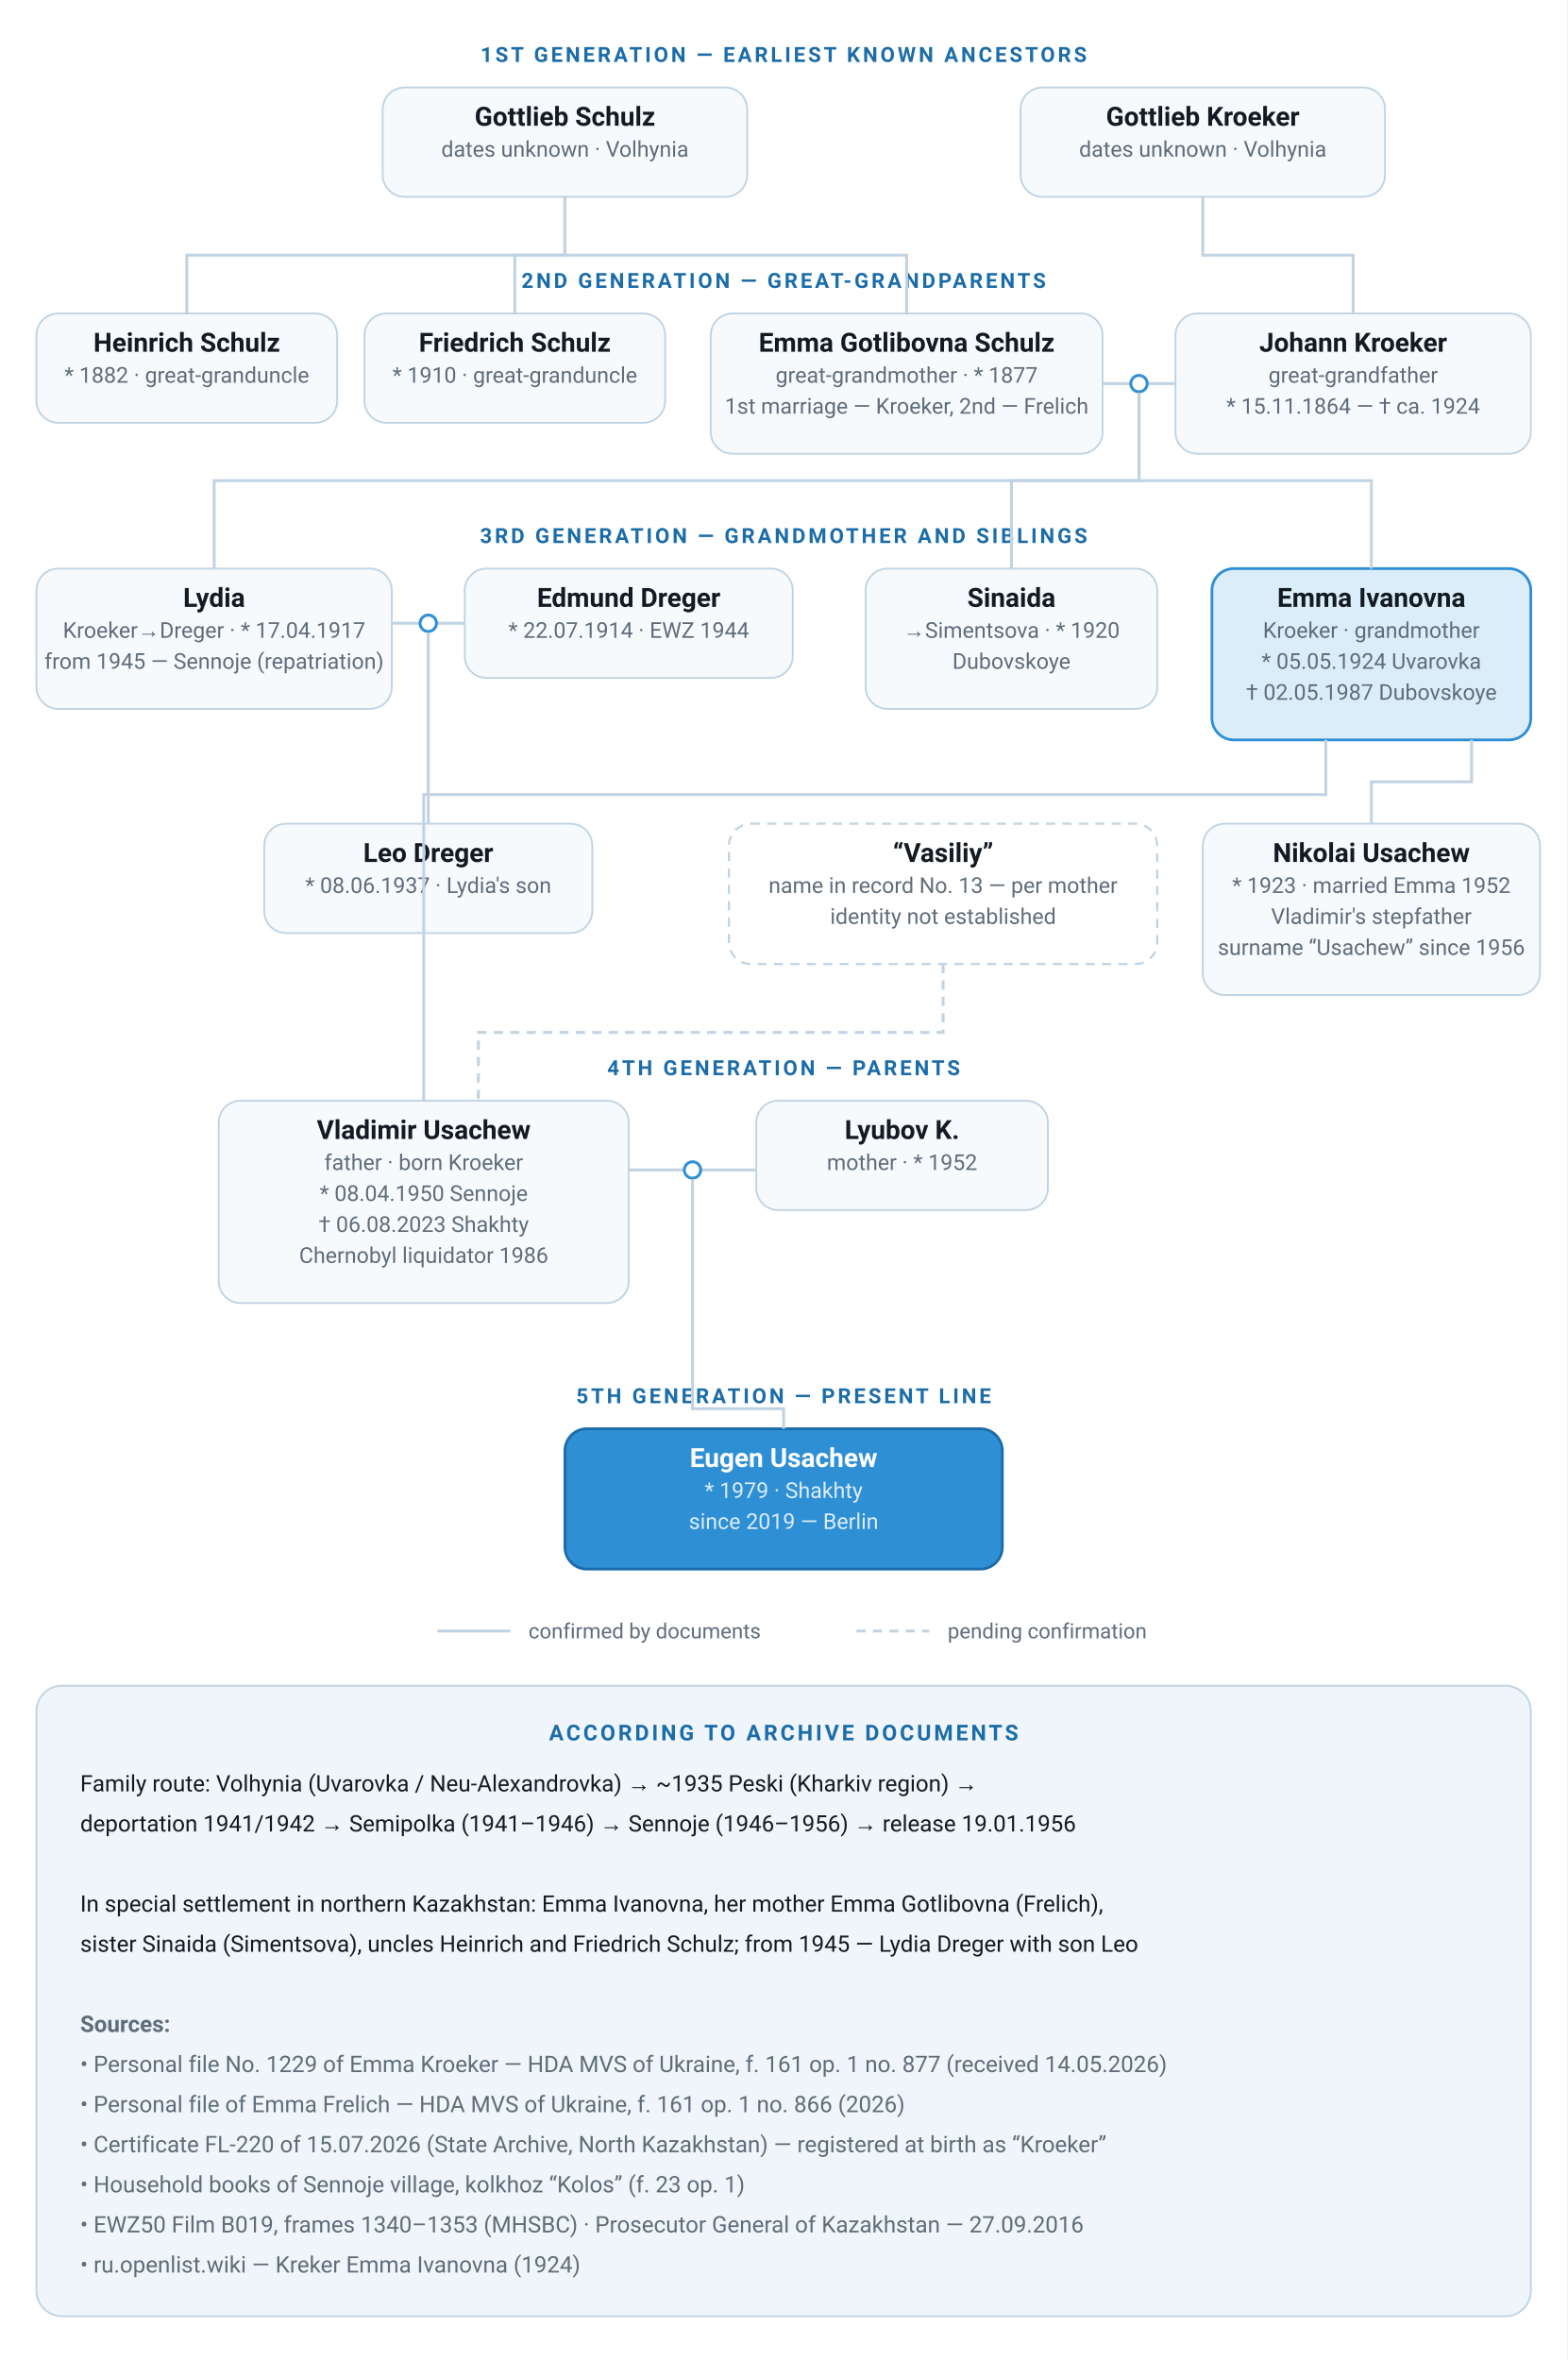
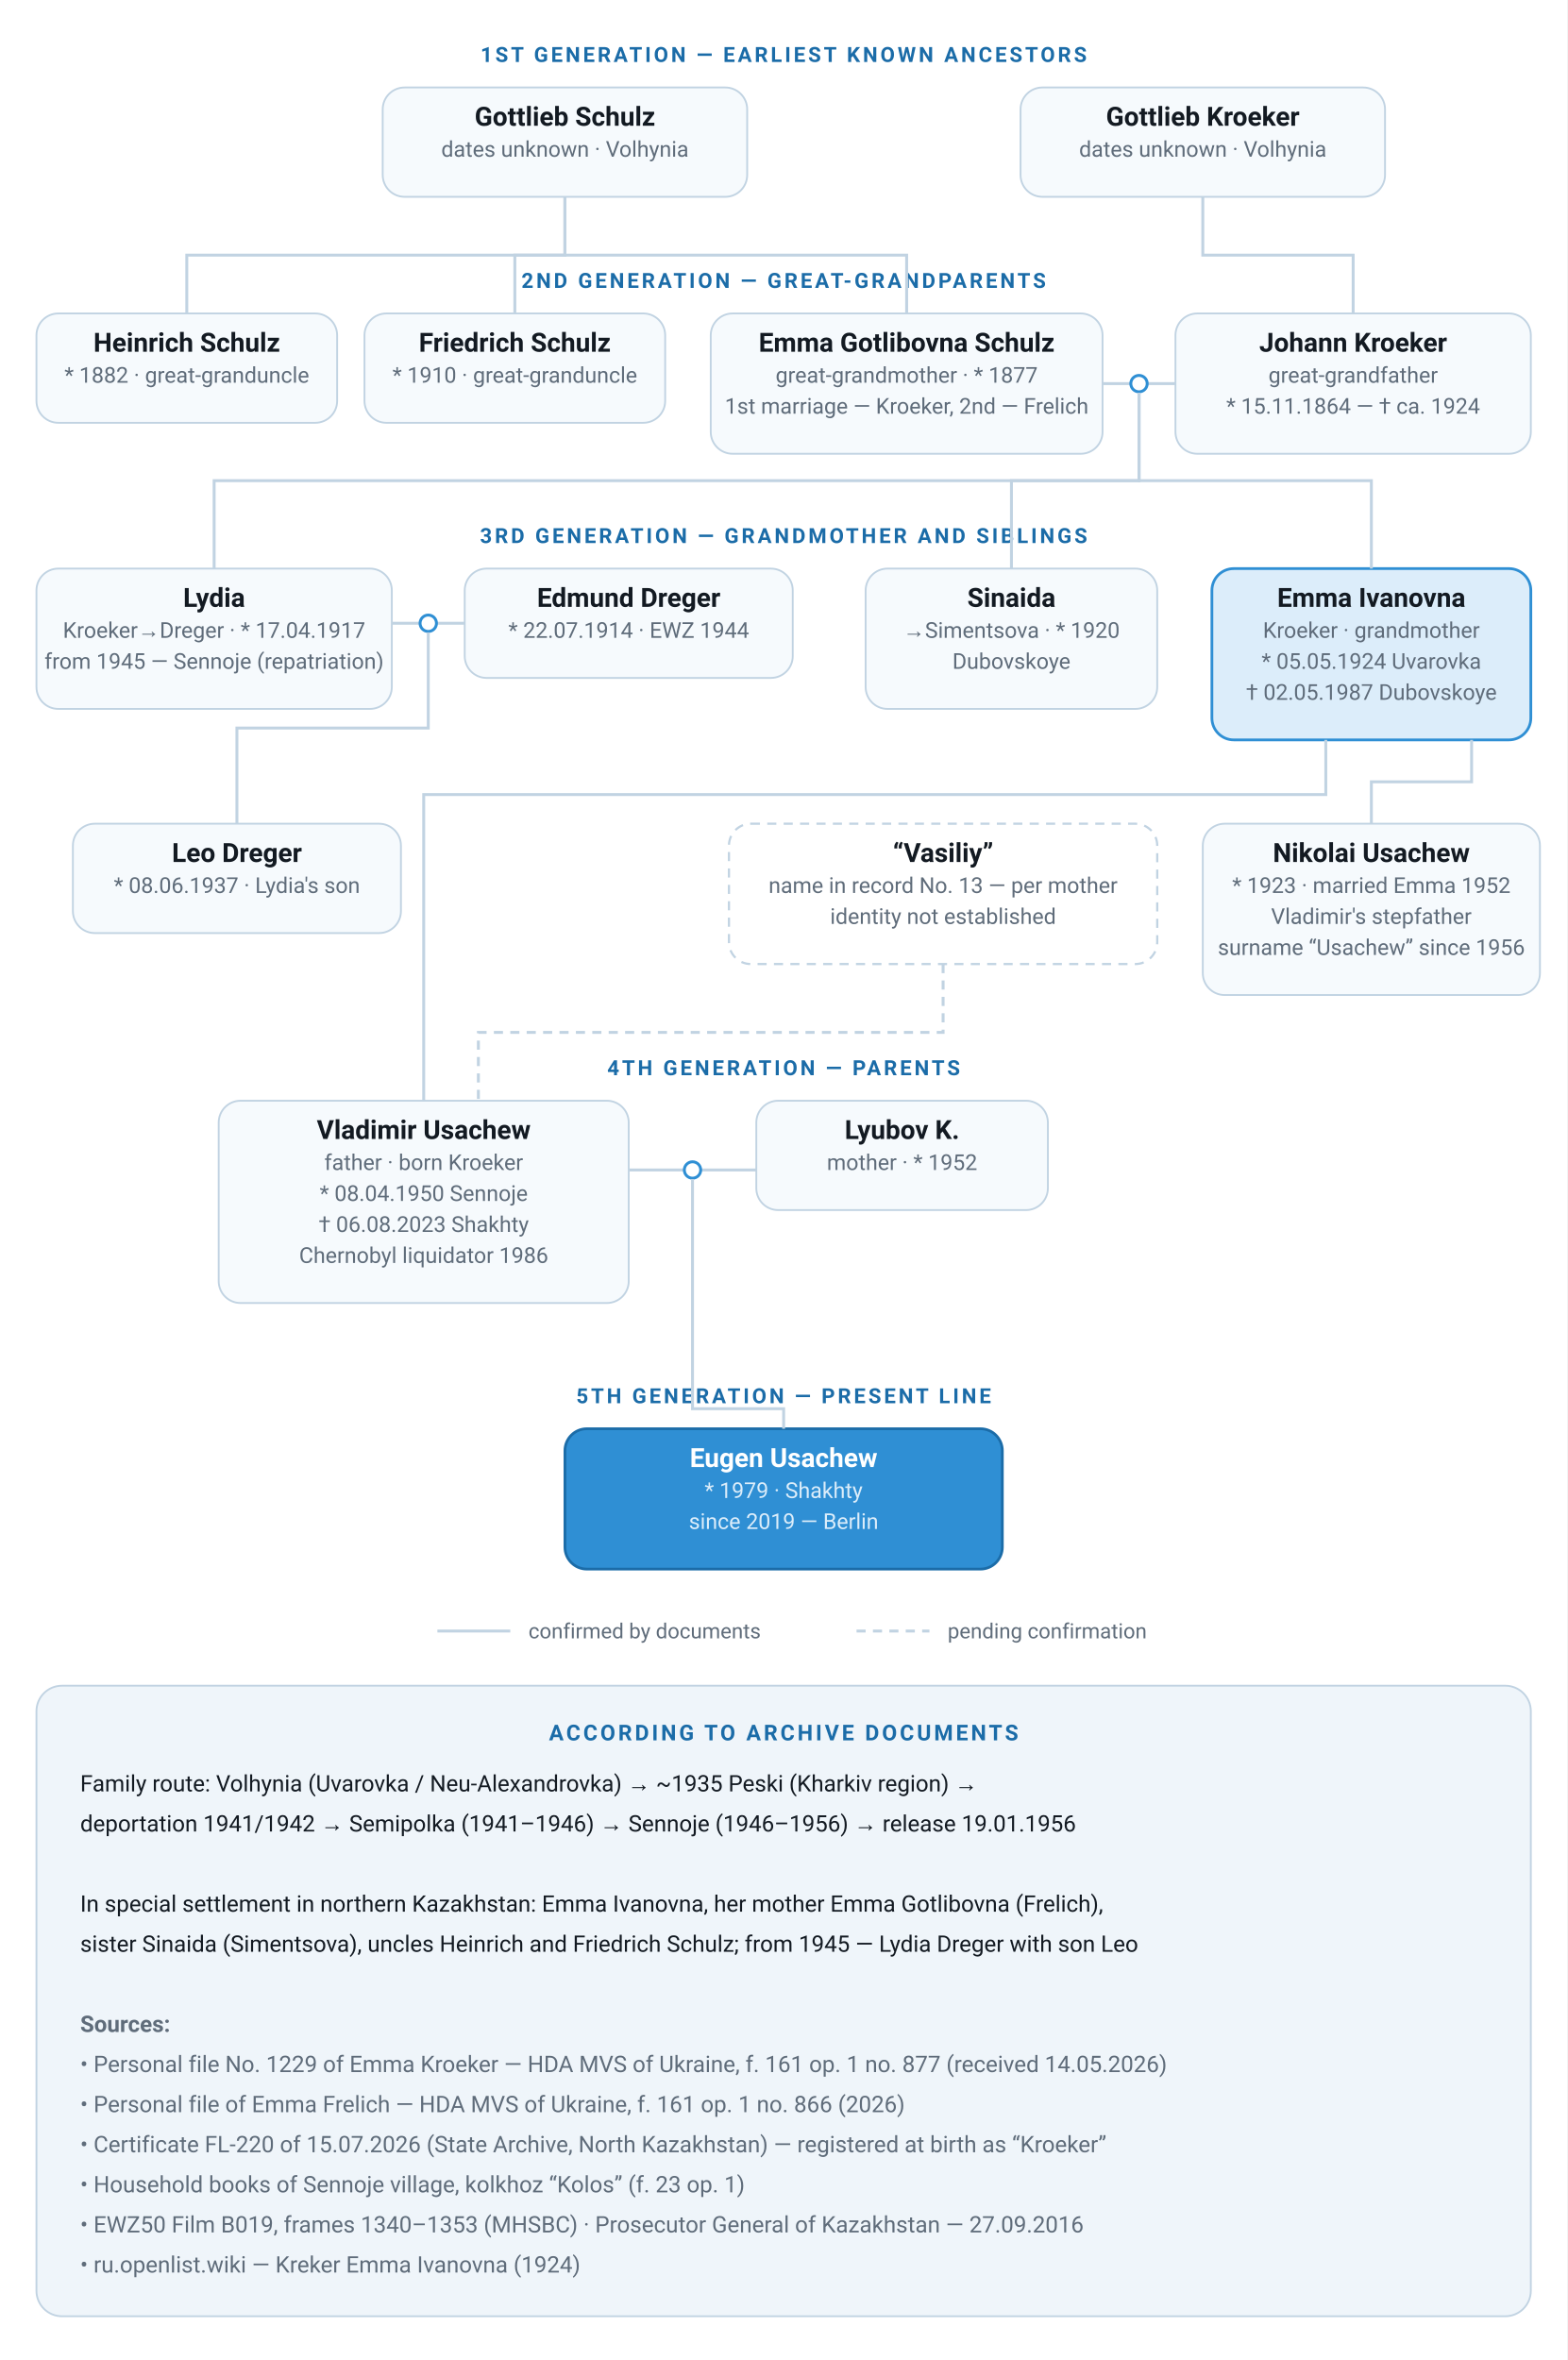
<svg xmlns="http://www.w3.org/2000/svg" width="100%" viewBox="0 0 860 1295" role="img" font-family="-apple-system, BlinkMacSystemFont, 'Segoe UI', Roboto, 'Helvetica Neue', Arial, sans-serif">
  <rect x="0" y="0" width="860" height="1295" fill="#ffffff" />
  <text x="430" y="34" text-anchor="middle" font-size="11.5" font-weight="700" letter-spacing="1.5" fill="#1b6ca8">1ST GENERATION — EARLIEST KNOWN ANCESTORS</text>
  <rect x="210" y="48" width="200" height="60" rx="12" fill="#f6fafd" stroke="#c1d3e2" stroke-width="1" />
  <text x="310" y="69" text-anchor="middle" font-size="14.5" font-weight="600" fill="#131a22">Gottlieb Schulz</text>
  <text x="310" y="86" text-anchor="middle" font-size="12" fill="#5f6c7a">dates unknown · Volhynia</text>
  <rect x="560" y="48" width="200" height="60" rx="12" fill="#f6fafd" stroke="#c1d3e2" stroke-width="1" />
  <text x="660" y="69" text-anchor="middle" font-size="14.5" font-weight="600" fill="#131a22">Gottlieb Kroeker</text>
  <text x="660" y="86" text-anchor="middle" font-size="12" fill="#5f6c7a">dates unknown · Volhynia</text>
  <text x="430" y="158" text-anchor="middle" font-size="11.5" font-weight="700" letter-spacing="1.5" fill="#1b6ca8">2ND GENERATION — GREAT-GRANDPARENTS</text>
  <rect x="20" y="172" width="165" height="60" rx="12" fill="#f6fafd" stroke="#c1d3e2" stroke-width="1" />
  <text x="102.5" y="193" text-anchor="middle" font-size="14.5" font-weight="600" fill="#131a22">Heinrich Schulz</text>
  <text x="102.5" y="210" text-anchor="middle" font-size="12" fill="#5f6c7a">* 1882 · great-granduncle</text>
  <rect x="200" y="172" width="165" height="60" rx="12" fill="#f6fafd" stroke="#c1d3e2" stroke-width="1" />
  <text x="282.5" y="193" text-anchor="middle" font-size="14.5" font-weight="600" fill="#131a22">Friedrich Schulz</text>
  <text x="282.5" y="210" text-anchor="middle" font-size="12" fill="#5f6c7a">* 1910 · great-granduncle</text>
  <rect x="390" y="172" width="215" height="77" rx="12" fill="#f6fafd" stroke="#c1d3e2" stroke-width="1" />
  <text x="497.5" y="193" text-anchor="middle" font-size="14.5" font-weight="600" fill="#131a22">Emma Gotlibovna Schulz</text>
  <text x="497.5" y="210" text-anchor="middle" font-size="12" fill="#5f6c7a">great-grandmother · * 1877</text>
  <text x="497.5" y="227" text-anchor="middle" font-size="12" fill="#5f6c7a">1st marriage — Kroeker, 2nd — Frelich</text>
  <rect x="645" y="172" width="195" height="77" rx="12" fill="#f6fafd" stroke="#c1d3e2" stroke-width="1" />
  <text x="742.5" y="193" text-anchor="middle" font-size="14.5" font-weight="600" fill="#131a22">Johann Kroeker</text>
  <text x="742.5" y="210" text-anchor="middle" font-size="12" fill="#5f6c7a">great-grandfather</text>
  <text x="742.5" y="227" text-anchor="middle" font-size="12" fill="#5f6c7a">* 15.11.1864 — † ca. 1924</text>
  <path d="M 310 108 V 140 H 102.5 V 172" stroke="#c1d3e2" stroke-width="1.6" fill="none" />
  <path d="M 310 108 V 140 H 282.5 V 172" stroke="#c1d3e2" stroke-width="1.6" fill="none" />
  <path d="M 310 108 V 140 H 497.5 V 172" stroke="#c1d3e2" stroke-width="1.6" fill="none" />
  <path d="M 660 108 V 140 H 742.5 V 172" stroke="#c1d3e2" stroke-width="1.6" fill="none" />
  <path d="M 605 210.5 L 645 210.5" stroke="#c1d3e2" stroke-width="1.6" fill="none" />
  <circle cx="625" cy="210.5" r="4.5" fill="#ffffff" stroke="#2f8fd4" stroke-width="1.6" />
  <text x="430" y="298" text-anchor="middle" font-size="11.5" font-weight="700" letter-spacing="1.5" fill="#1b6ca8">3RD GENERATION — GRANDMOTHER AND SIBLINGS</text>
  <rect x="20" y="312" width="195" height="77" rx="12" fill="#f6fafd" stroke="#c1d3e2" stroke-width="1" />
  <text x="117.5" y="333" text-anchor="middle" font-size="14.5" font-weight="600" fill="#131a22">Lydia</text>
  <text x="117.5" y="350" text-anchor="middle" font-size="12" fill="#5f6c7a">Kroeker→Dreger · * 17.04.1917</text>
  <text x="117.5" y="367" text-anchor="middle" font-size="12" fill="#5f6c7a">from 1945 — Sennoje (repatriation)</text>
  <rect x="255" y="312" width="180" height="60" rx="12" fill="#f6fafd" stroke="#c1d3e2" stroke-width="1" />
  <text x="345" y="333" text-anchor="middle" font-size="14.5" font-weight="600" fill="#131a22">Edmund Dreger</text>
  <text x="345" y="350" text-anchor="middle" font-size="12" fill="#5f6c7a">* 22.07.1914 · EWZ 1944</text>
  <rect x="475" y="312" width="160" height="77" rx="12" fill="#f6fafd" stroke="#c1d3e2" stroke-width="1" />
  <text x="555" y="333" text-anchor="middle" font-size="14.5" font-weight="600" fill="#131a22">Sinaida</text>
  <text x="555" y="350" text-anchor="middle" font-size="12" fill="#5f6c7a">→Simentsova · * 1920</text>
  <text x="555" y="367" text-anchor="middle" font-size="12" fill="#5f6c7a">Dubovskoye</text>
  <rect x="665" y="312" width="175" height="94" rx="12" fill="#dcedfa" stroke="#2f8fd4" stroke-width="1.5" />
  <text x="752.5" y="333" text-anchor="middle" font-size="14.5" font-weight="600" fill="#131a22">Emma Ivanovna</text>
  <text x="752.5" y="350" text-anchor="middle" font-size="12" fill="#5f6c7a">Kroeker · grandmother</text>
  <text x="752.5" y="367" text-anchor="middle" font-size="12" fill="#5f6c7a">* 05.05.1924 Uvarovka</text>
  <text x="752.5" y="384" text-anchor="middle" font-size="12" fill="#5f6c7a">† 02.05.1987 Dubovskoye</text>
  <path d="M 625 215.5 V 263.75 H 117.5 V 312" stroke="#c1d3e2" stroke-width="1.6" fill="none" />
  <path d="M 625 215.5 V 263.75 H 555 V 312" stroke="#c1d3e2" stroke-width="1.6" fill="none" />
  <path d="M 625 215.5 V 263.75 H 752.5 V 312" stroke="#c1d3e2" stroke-width="1.6" fill="none" />
  <path d="M 215 342 L 255 342" stroke="#c1d3e2" stroke-width="1.6" fill="none" />
  <circle cx="235" cy="342" r="4.5" fill="#ffffff" stroke="#2f8fd4" stroke-width="1.6" />
-   <rect x="145" y="452" width="180" height="60" rx="12" fill="#f6fafd" stroke="#c1d3e2" stroke-width="1" />
-   <text x="235" y="473" text-anchor="middle" font-size="14.5" font-weight="600" fill="#131a22">Leo Dreger</text>
-   <text x="235" y="490" text-anchor="middle" font-size="12" fill="#5f6c7a">* 08.06.1937 · Lydia's son</text>
-   <path d="M 235 347 L 235 452" stroke="#c1d3e2" stroke-width="1.6" fill="none" />
+   <rect x="40" y="452" width="180" height="60" rx="12" fill="#f6fafd" stroke="#c1d3e2" stroke-width="1" />
+   <text x="130" y="473" text-anchor="middle" font-size="14.5" font-weight="600" fill="#131a22">Leo Dreger</text>
+   <text x="130" y="490" text-anchor="middle" font-size="12" fill="#5f6c7a">* 08.06.1937 · Lydia's son</text>
+   <path d="M 235 347 V 399.5 H 130 V 452" stroke="#c1d3e2" stroke-width="1.6" fill="none" />
  <rect x="400" y="452" width="235" height="77" rx="12" fill="#ffffff" stroke="#c1d3e2" stroke-width="1.2" stroke-dasharray="5,4" />
  <text x="517.5" y="473" text-anchor="middle" font-size="14.5" font-weight="600" fill="#131a22">“Vasiliy”</text>
  <text x="517.5" y="490" text-anchor="middle" font-size="12" fill="#5f6c7a">name in record No. 13 — per mother</text>
  <text x="517.5" y="507" text-anchor="middle" font-size="12" fill="#5f6c7a">identity not established</text>
  <rect x="660" y="452" width="185" height="94" rx="12" fill="#f6fafd" stroke="#c1d3e2" stroke-width="1" />
  <text x="752.5" y="473" text-anchor="middle" font-size="14.5" font-weight="600" fill="#131a22">Nikolai Usachew</text>
  <text x="752.5" y="490" text-anchor="middle" font-size="12" fill="#5f6c7a">* 1923 · married Emma 1952</text>
  <text x="752.5" y="507" text-anchor="middle" font-size="12" fill="#5f6c7a">Vladimir's stepfather</text>
  <text x="752.5" y="524" text-anchor="middle" font-size="12" fill="#5f6c7a">surname “Usachew” since 1956</text>
  <path d="M 807.5 406 V 429 H 752.5 V 452" stroke="#c1d3e2" stroke-width="1.6" fill="none" />
  <text x="430" y="590" text-anchor="middle" font-size="11.5" font-weight="700" letter-spacing="1.5" fill="#1b6ca8">4TH GENERATION — PARENTS</text>
  <rect x="120" y="604" width="225" height="111" rx="12" fill="#f6fafd" stroke="#c1d3e2" stroke-width="1" />
  <text x="232.5" y="625" text-anchor="middle" font-size="14.5" font-weight="600" fill="#131a22">Vladimir Usachew</text>
  <text x="232.5" y="642" text-anchor="middle" font-size="12" fill="#5f6c7a">father · born Kroeker</text>
  <text x="232.5" y="659" text-anchor="middle" font-size="12" fill="#5f6c7a">* 08.04.1950 Sennoje</text>
  <text x="232.5" y="676" text-anchor="middle" font-size="12" fill="#5f6c7a">† 06.08.2023 Shakhty</text>
  <text x="232.5" y="693" text-anchor="middle" font-size="12" fill="#5f6c7a">Chernobyl liquidator 1986</text>
  <rect x="415" y="604" width="160" height="60" rx="12" fill="#f6fafd" stroke="#c1d3e2" stroke-width="1" />
  <text x="495" y="625" text-anchor="middle" font-size="14.5" font-weight="600" fill="#131a22">Lyubov K.</text>
  <text x="495" y="642" text-anchor="middle" font-size="12" fill="#5f6c7a">mother · * 1952</text>
  <path d="M 727.5 406 V 436 H 232.5 V 604" stroke="#c1d3e2" stroke-width="1.6" fill="none" />
  <path d="M 517.5 529 V 566.5 H 262.5 V 604" stroke="#c1d3e2" stroke-width="1.6" fill="none" stroke-dasharray="5,4" />
  <path d="M 345 642 L 415 642" stroke="#c1d3e2" stroke-width="1.6" fill="none" />
  <circle cx="380" cy="642" r="4.5" fill="#ffffff" stroke="#2f8fd4" stroke-width="1.6" />
  <text x="430" y="770" text-anchor="middle" font-size="11.5" font-weight="700" letter-spacing="1.5" fill="#1b6ca8">5TH GENERATION — PRESENT LINE</text>
  <rect x="310" y="784" width="240" height="77" rx="12" fill="#2f8fd4" stroke="#1b6ca8" stroke-width="1.5" />
  <text x="430" y="805" text-anchor="middle" font-size="14.5" font-weight="600" fill="#ffffff">Eugen Usachew</text>
  <text x="430" y="822" text-anchor="middle" font-size="12" fill="#dcedfa">* 1979 · Shakhty</text>
  <text x="430" y="839" text-anchor="middle" font-size="12" fill="#dcedfa">since 2019 — Berlin</text>
  <path d="M 380 647 L 380 762" stroke="#c1d3e2" stroke-width="1.6" fill="none" />
  <path d="M 380 762 V 773 H 430 V 784" stroke="#c1d3e2" stroke-width="1.6" fill="none" />
  <line x1="240" y1="895" x2="280" y2="895" stroke="#c1d3e2" stroke-width="1.6" />
  <text x="290" y="899" font-size="11.5" fill="#5f6c7a">confirmed by documents</text>
  <line x1="470" y1="895" x2="510" y2="895" stroke="#c1d3e2" stroke-width="1.6" stroke-dasharray="5,4" />
  <text x="520" y="899" font-size="11.5" fill="#5f6c7a">pending confirmation</text>
  <rect x="20" y="925" width="820" height="346" rx="14" fill="#eff5fa" stroke="#c1d3e2" stroke-width="1" />
  <text x="430" y="955" text-anchor="middle" font-size="12" font-weight="700" letter-spacing="1.5" fill="#1b6ca8">ACCORDING TO ARCHIVE DOCUMENTS</text>
  <text x="44" y="983" font-size="12.5" fill="#131a22">Family route: Volhynia (Uvarovka / Neu-Alexandrovka) → ~1935 Peski (Kharkiv region) →</text>
  <text x="44" y="1005" font-size="12.5" fill="#131a22">deportation 1941/1942 → Semipolka (1941–1946) → Sennoje (1946–1956) → release 19.01.1956</text>
  <text x="44" y="1049" font-size="12.5" fill="#131a22">In special settlement in northern Kazakhstan: Emma Ivanovna, her mother Emma Gotlibovna (Frelich),</text>
  <text x="44" y="1071" font-size="12.5" fill="#131a22">sister Sinaida (Simentsova), uncles Heinrich and Friedrich Schulz; from 1945 — Lydia Dreger with son Leo</text>
  <text x="44" y="1115" font-size="12.5" font-weight="600" fill="#5f6c7a">Sources:</text>
  <text x="44" y="1137" font-size="12.5" fill="#5f6c7a">• Personal file No. 1229 of Emma Kroeker — HDA MVS of Ukraine, f. 161 op. 1 no. 877 (received 14.05.2026)</text>
  <text x="44" y="1159" font-size="12.5" fill="#5f6c7a">• Personal file of Emma Frelich — HDA MVS of Ukraine, f. 161 op. 1 no. 866 (2026)</text>
  <text x="44" y="1181" font-size="12.5" fill="#5f6c7a">• Certificate FL-220 of 15.07.2026 (State Archive, North Kazakhstan) — registered at birth as “Kroeker”</text>
  <text x="44" y="1203" font-size="12.5" fill="#5f6c7a">• Household books of Sennoje village, kolkhoz “Kolos” (f. 23 op. 1)</text>
  <text x="44" y="1225" font-size="12.5" fill="#5f6c7a">• EWZ50 Film B019, frames 1340–1353 (MHSBC) · Prosecutor General of Kazakhstan — 27.09.2016</text>
  <text x="44" y="1247" font-size="12.5" fill="#5f6c7a">• ru.openlist.wiki — Kreker Emma Ivanovna (1924)</text>
</svg>
